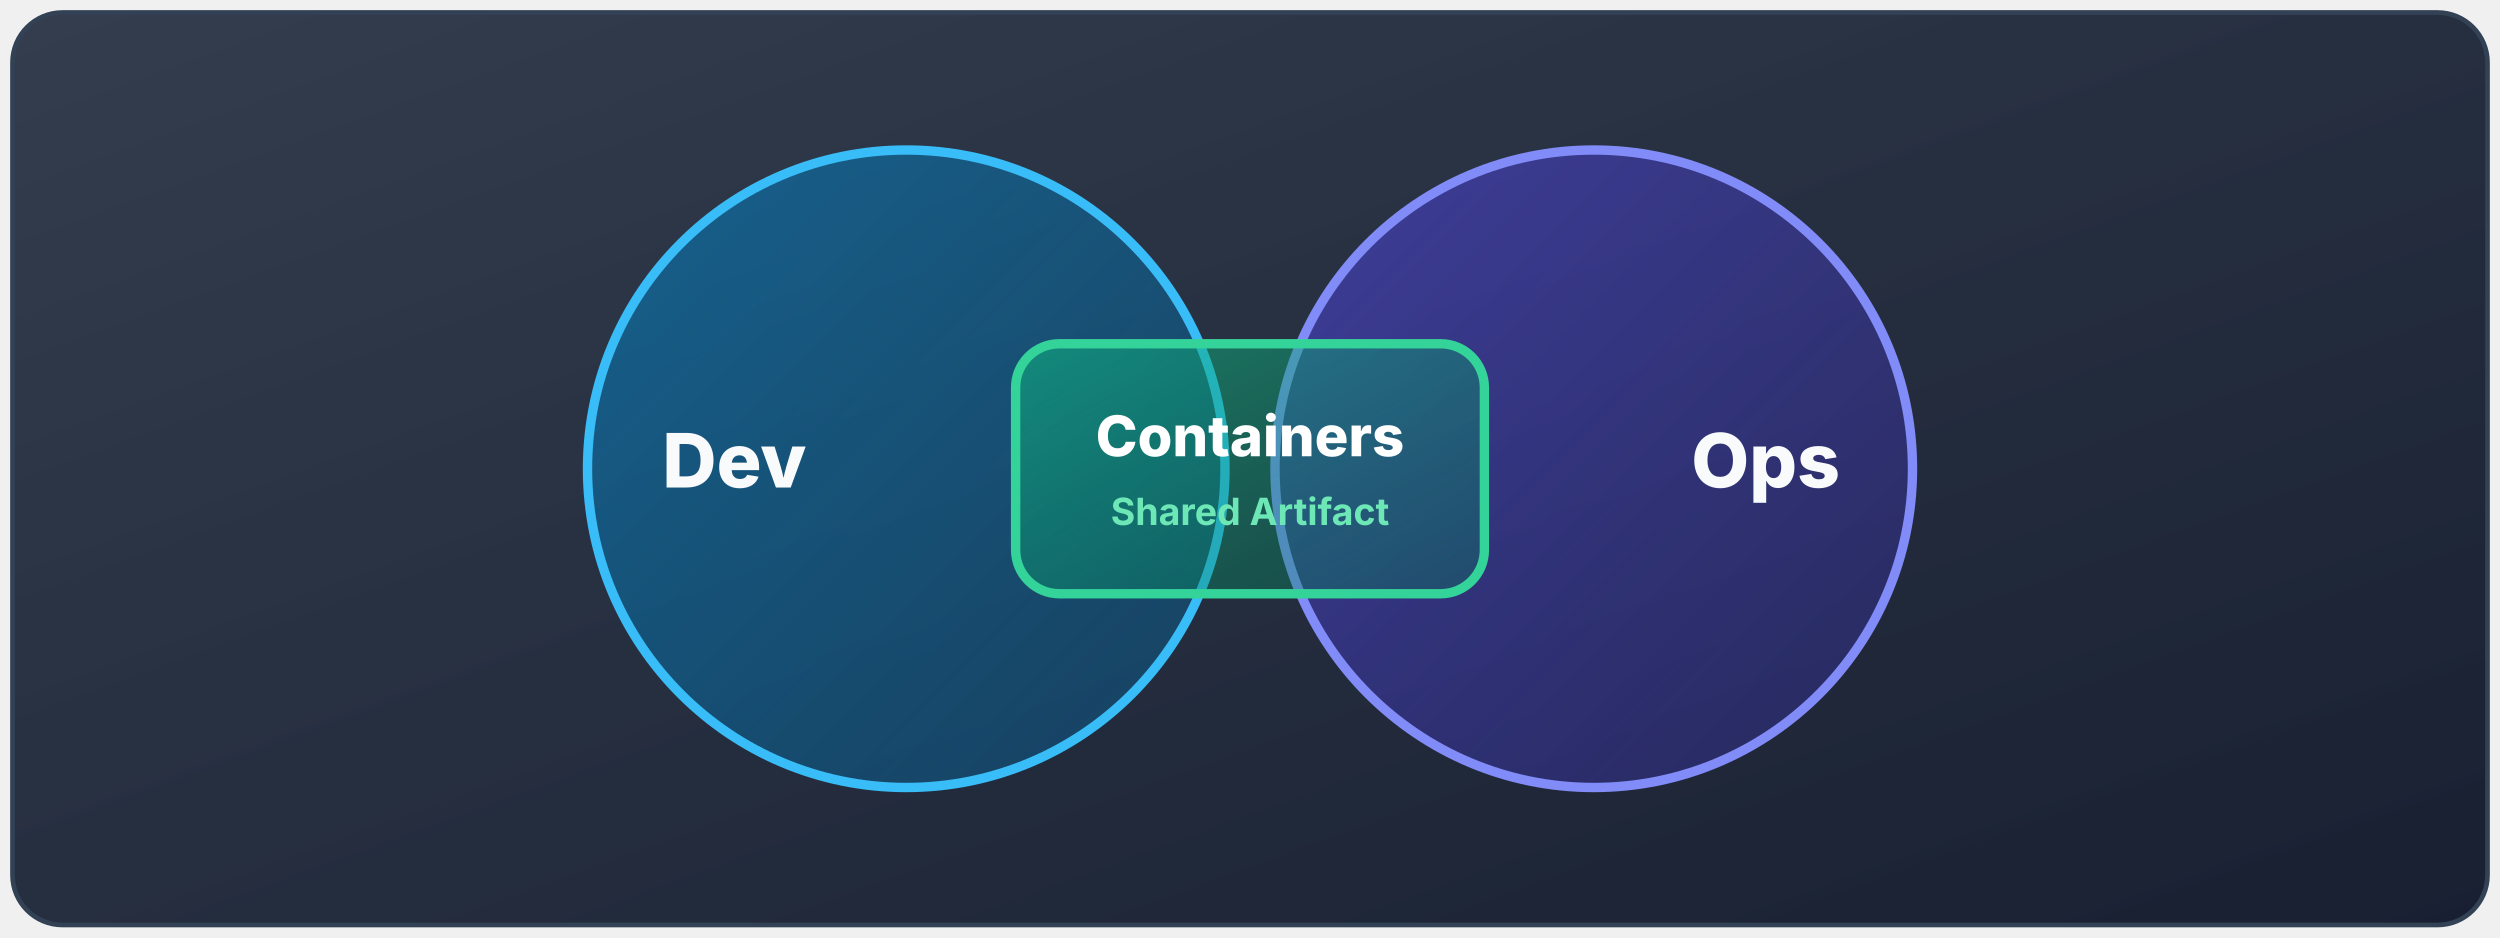
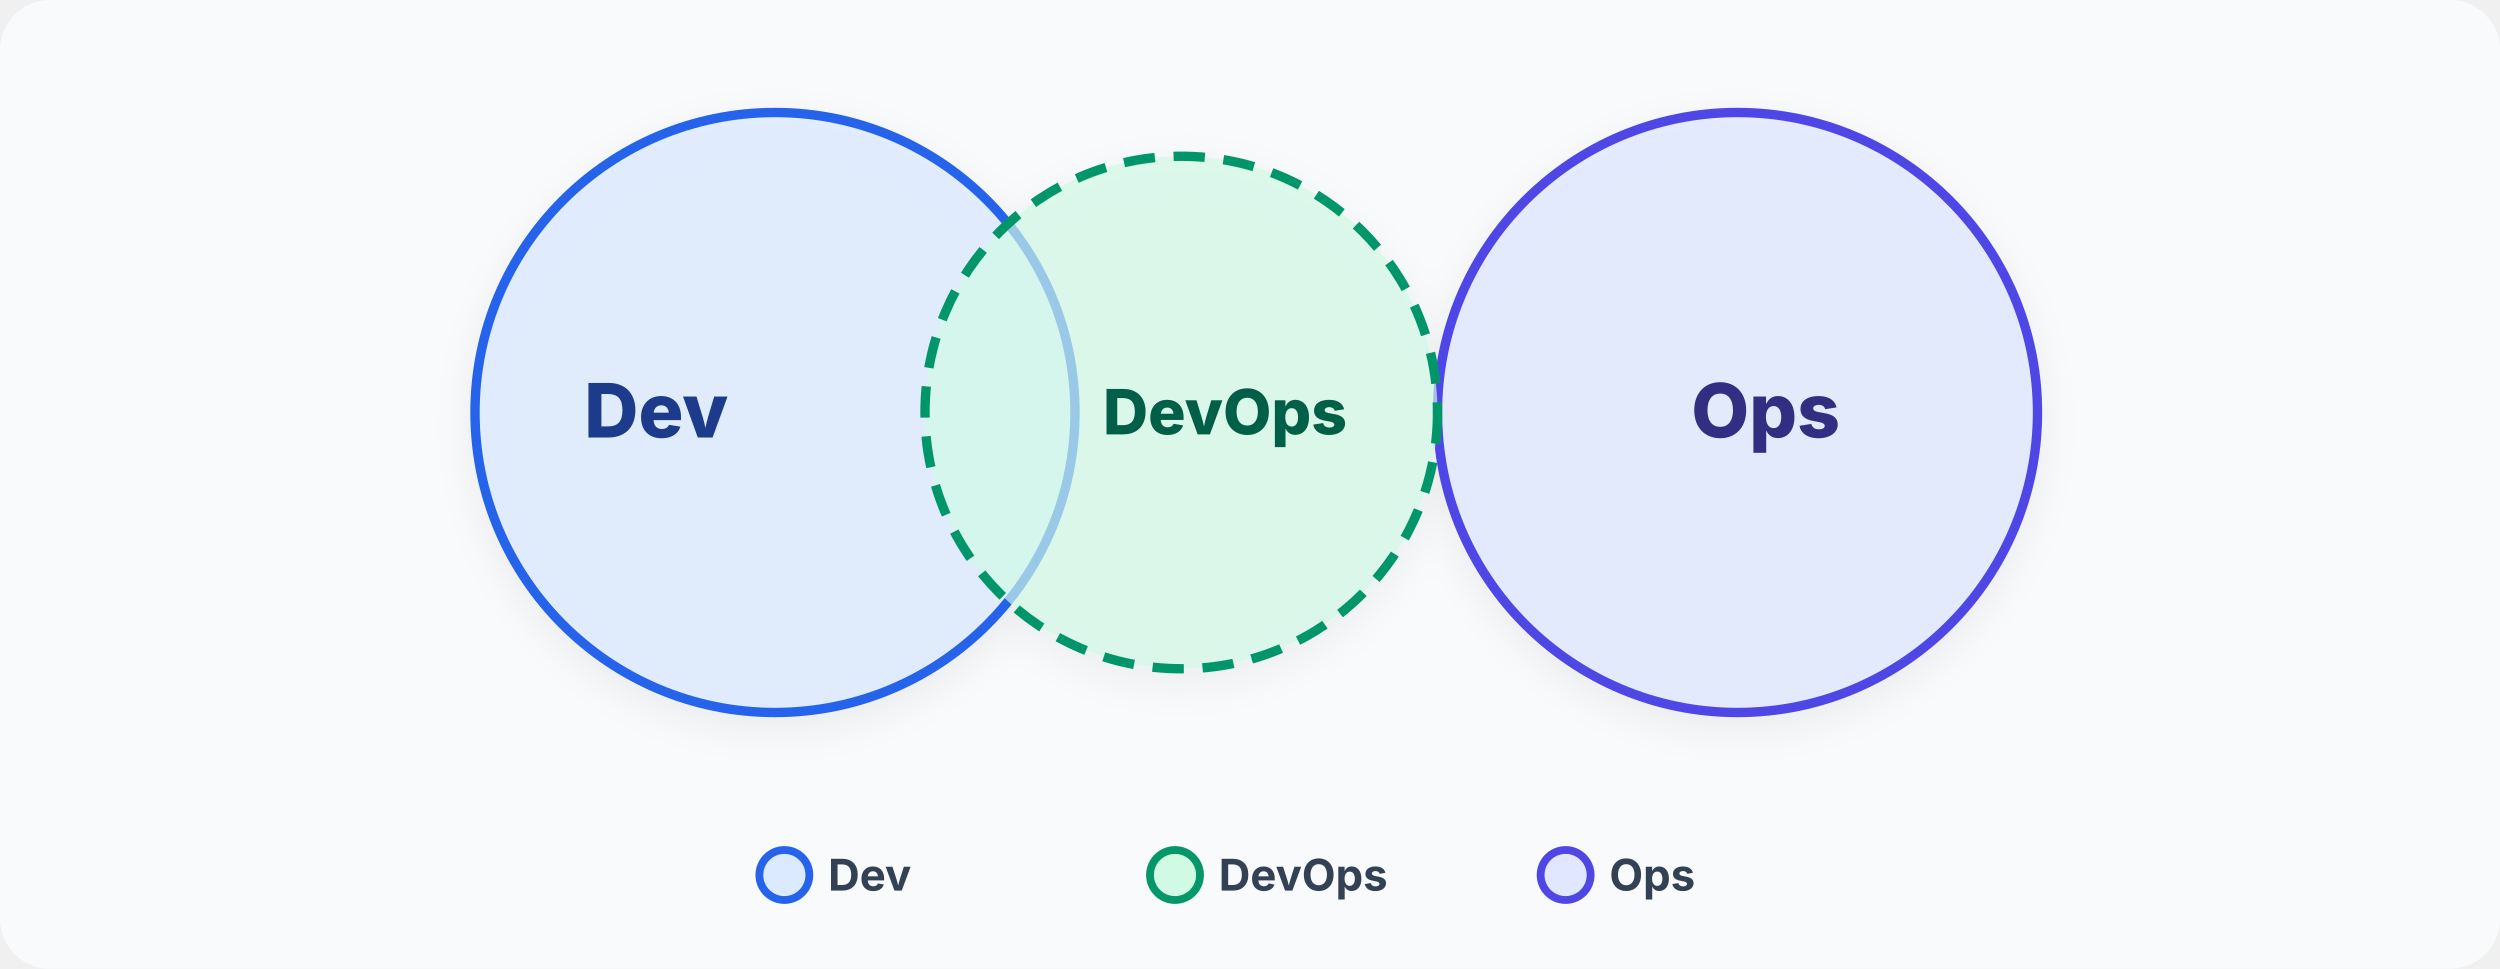
- <svg xmlns="http://www.w3.org/2000/svg" viewBox="0 0 800 300" width="100%" height="100%">
+ <svg xmlns="http://www.w3.org/2000/svg" viewBox="0 0 800 310" width="800" height="310" font-family="'Inter', -apple-system, BlinkMacSystemFont, 'Segoe UI', sans-serif">
  <defs>
-     <linearGradient id="tp-bg" x1="0%" y1="0%" x2="100%" y2="100%">
-       <stop offset="0%" stop-color="#1e293b" stop-opacity="0.9" />
-       <stop offset="100%" stop-color="#0f172a" stop-opacity="0.96" />
-     </linearGradient>
-     <linearGradient id="tp-dev" x1="0%" y1="0%" x2="100%" y2="100%">
-       <stop offset="0%" stop-color="#0284c7" stop-opacity="0.55" />
-       <stop offset="100%" stop-color="#0369a1" stop-opacity="0.35" />
-     </linearGradient>
-     <linearGradient id="tp-ops" x1="0%" y1="0%" x2="100%" y2="100%">
-       <stop offset="0%" stop-color="#4f46e5" stop-opacity="0.55" />
-       <stop offset="100%" stop-color="#3730a3" stop-opacity="0.35" />
-     </linearGradient>
-     <linearGradient id="tp-devops" x1="0%" y1="0%" x2="100%" y2="100%">
-       <stop offset="0%" stop-color="#10b981" stop-opacity="0.55" />
-       <stop offset="100%" stop-color="#047857" stop-opacity="0.35" />
-     </linearGradient>
-     <linearGradient id="tp-warn" x1="0%" y1="0%" x2="100%" y2="100%">
-       <stop offset="0%" stop-color="#e11d48" stop-opacity="0.55" />
-       <stop offset="100%" stop-color="#9f1239" stop-opacity="0.35" />
-     </linearGradient>
-     <linearGradient id="tp-amber" x1="0%" y1="0%" x2="100%" y2="100%">
-       <stop offset="0%" stop-color="#d97706" stop-opacity="0.55" />
-       <stop offset="100%" stop-color="#92400e" stop-opacity="0.35" />
-     </linearGradient>
+     <filter id="tpShadow" x="-10%" y="-10%" width="120%" height="125%">
+       <feDropShadow dx="0" dy="4" stdDeviation="6" flood-color="#0f172a" flood-opacity="0.07" />
+     </filter>
  </defs>
-   <rect x="4" y="4" width="792" height="292" rx="16" fill="url(#tp-bg)" stroke="#334155" stroke-width="1.5" />
-   <circle cx="290" cy="150" r="102" fill="url(#tp-dev)" stroke="#38bdf8" stroke-width="3" />
-   <text x="235" y="156" fill="#f8fafc" font-family="Inter, system-ui, sans-serif" font-size="24" font-weight="800" text-anchor="middle">Dev</text>
-   <circle cx="510" cy="150" r="102" fill="url(#tp-ops)" stroke="#818cf8" stroke-width="3" />
-   <text x="565" y="156" fill="#f8fafc" font-family="Inter, system-ui, sans-serif" font-size="24" font-weight="800" text-anchor="middle">Ops</text>
-   <rect x="325" y="110" width="150" height="80" rx="14" fill="url(#tp-devops)" stroke="#34d399" stroke-width="3" />
-   <text x="400" y="146" fill="#ffffff" font-family="Inter, system-ui, sans-serif" font-size="18" font-weight="800" text-anchor="middle">Containers</text>
-   <text x="400" y="168" fill="#6ee7b7" font-family="Inter, system-ui, sans-serif" font-size="12" font-weight="700" text-anchor="middle">Shared Artifact</text>
+   <rect width="800" height="310" rx="16" fill="#f8fafc" />
+   <g filter="url(#tpShadow)">
+     <circle cx="248" cy="132" r="96" fill="#dbeafe" fill-opacity="0.82" stroke="#2563eb" stroke-width="3" />
+     <text x="210" y="140" font-size="24" font-weight="800" fill="#1e3a8a" text-anchor="middle">Dev</text>
+     <circle cx="556" cy="132" r="96" fill="#e0e7ff" fill-opacity="0.82" stroke="#4f46e5" stroke-width="3" />
+     <text x="565" y="140" font-size="24" font-weight="800" fill="#312e81" text-anchor="middle">Ops</text>
+     <circle cx="378" cy="132" r="82" fill="#d1fae5" fill-opacity="0.68" stroke="#059669" stroke-width="3" stroke-dasharray="10 6" />
+     <text x="392" y="139" font-size="20" font-weight="800" fill="#065f46" text-anchor="middle">DevOps</text>
+   </g>
+   <g>
+     <circle cx="251.0" cy="280" r="8" fill="#dbeafe" stroke="#2563eb" stroke-width="2.5" />
+     <text x="265.0" y="285" font-size="14" font-weight="700" fill="#334155">Dev</text>
+     <circle cx="376.0" cy="280" r="8" fill="#d1fae5" stroke="#059669" stroke-width="2.5" />
+     <text x="390.0" y="285" font-size="14" font-weight="700" fill="#334155">DevOps</text>
+     <circle cx="501.0" cy="280" r="8" fill="#e0e7ff" stroke="#4f46e5" stroke-width="2.5" />
+     <text x="515.0" y="285" font-size="14" font-weight="700" fill="#334155">Ops</text>
+   </g>
</svg>
